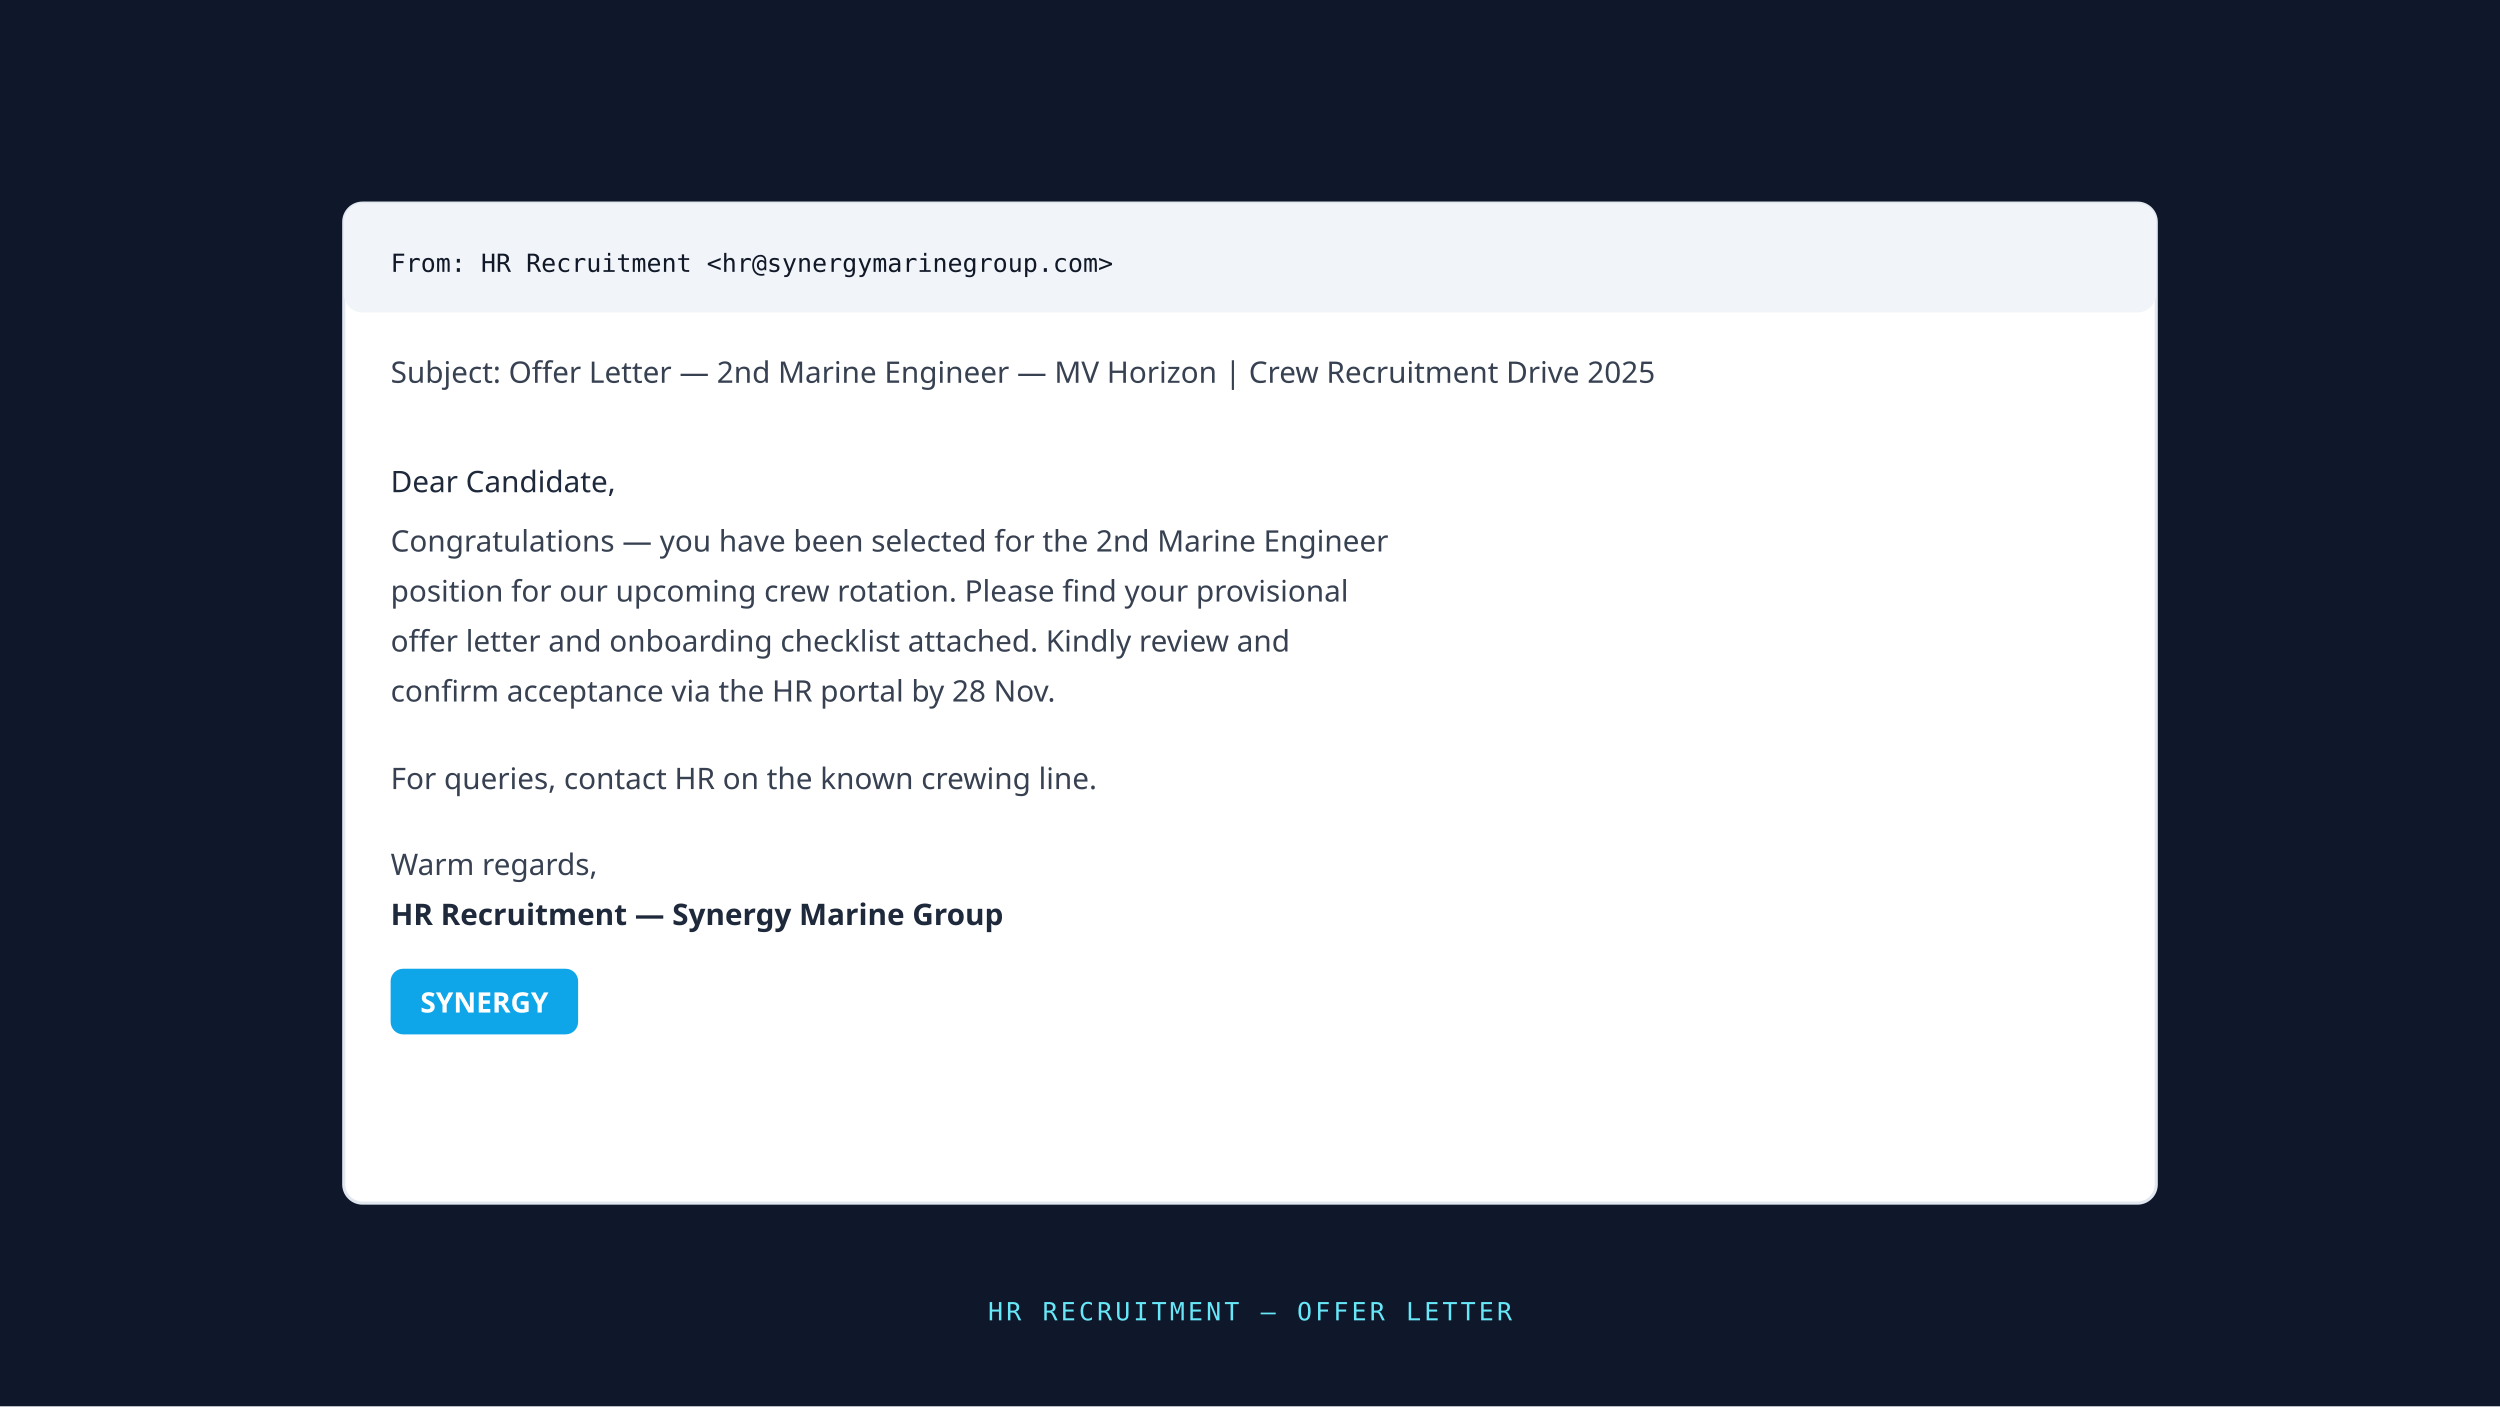
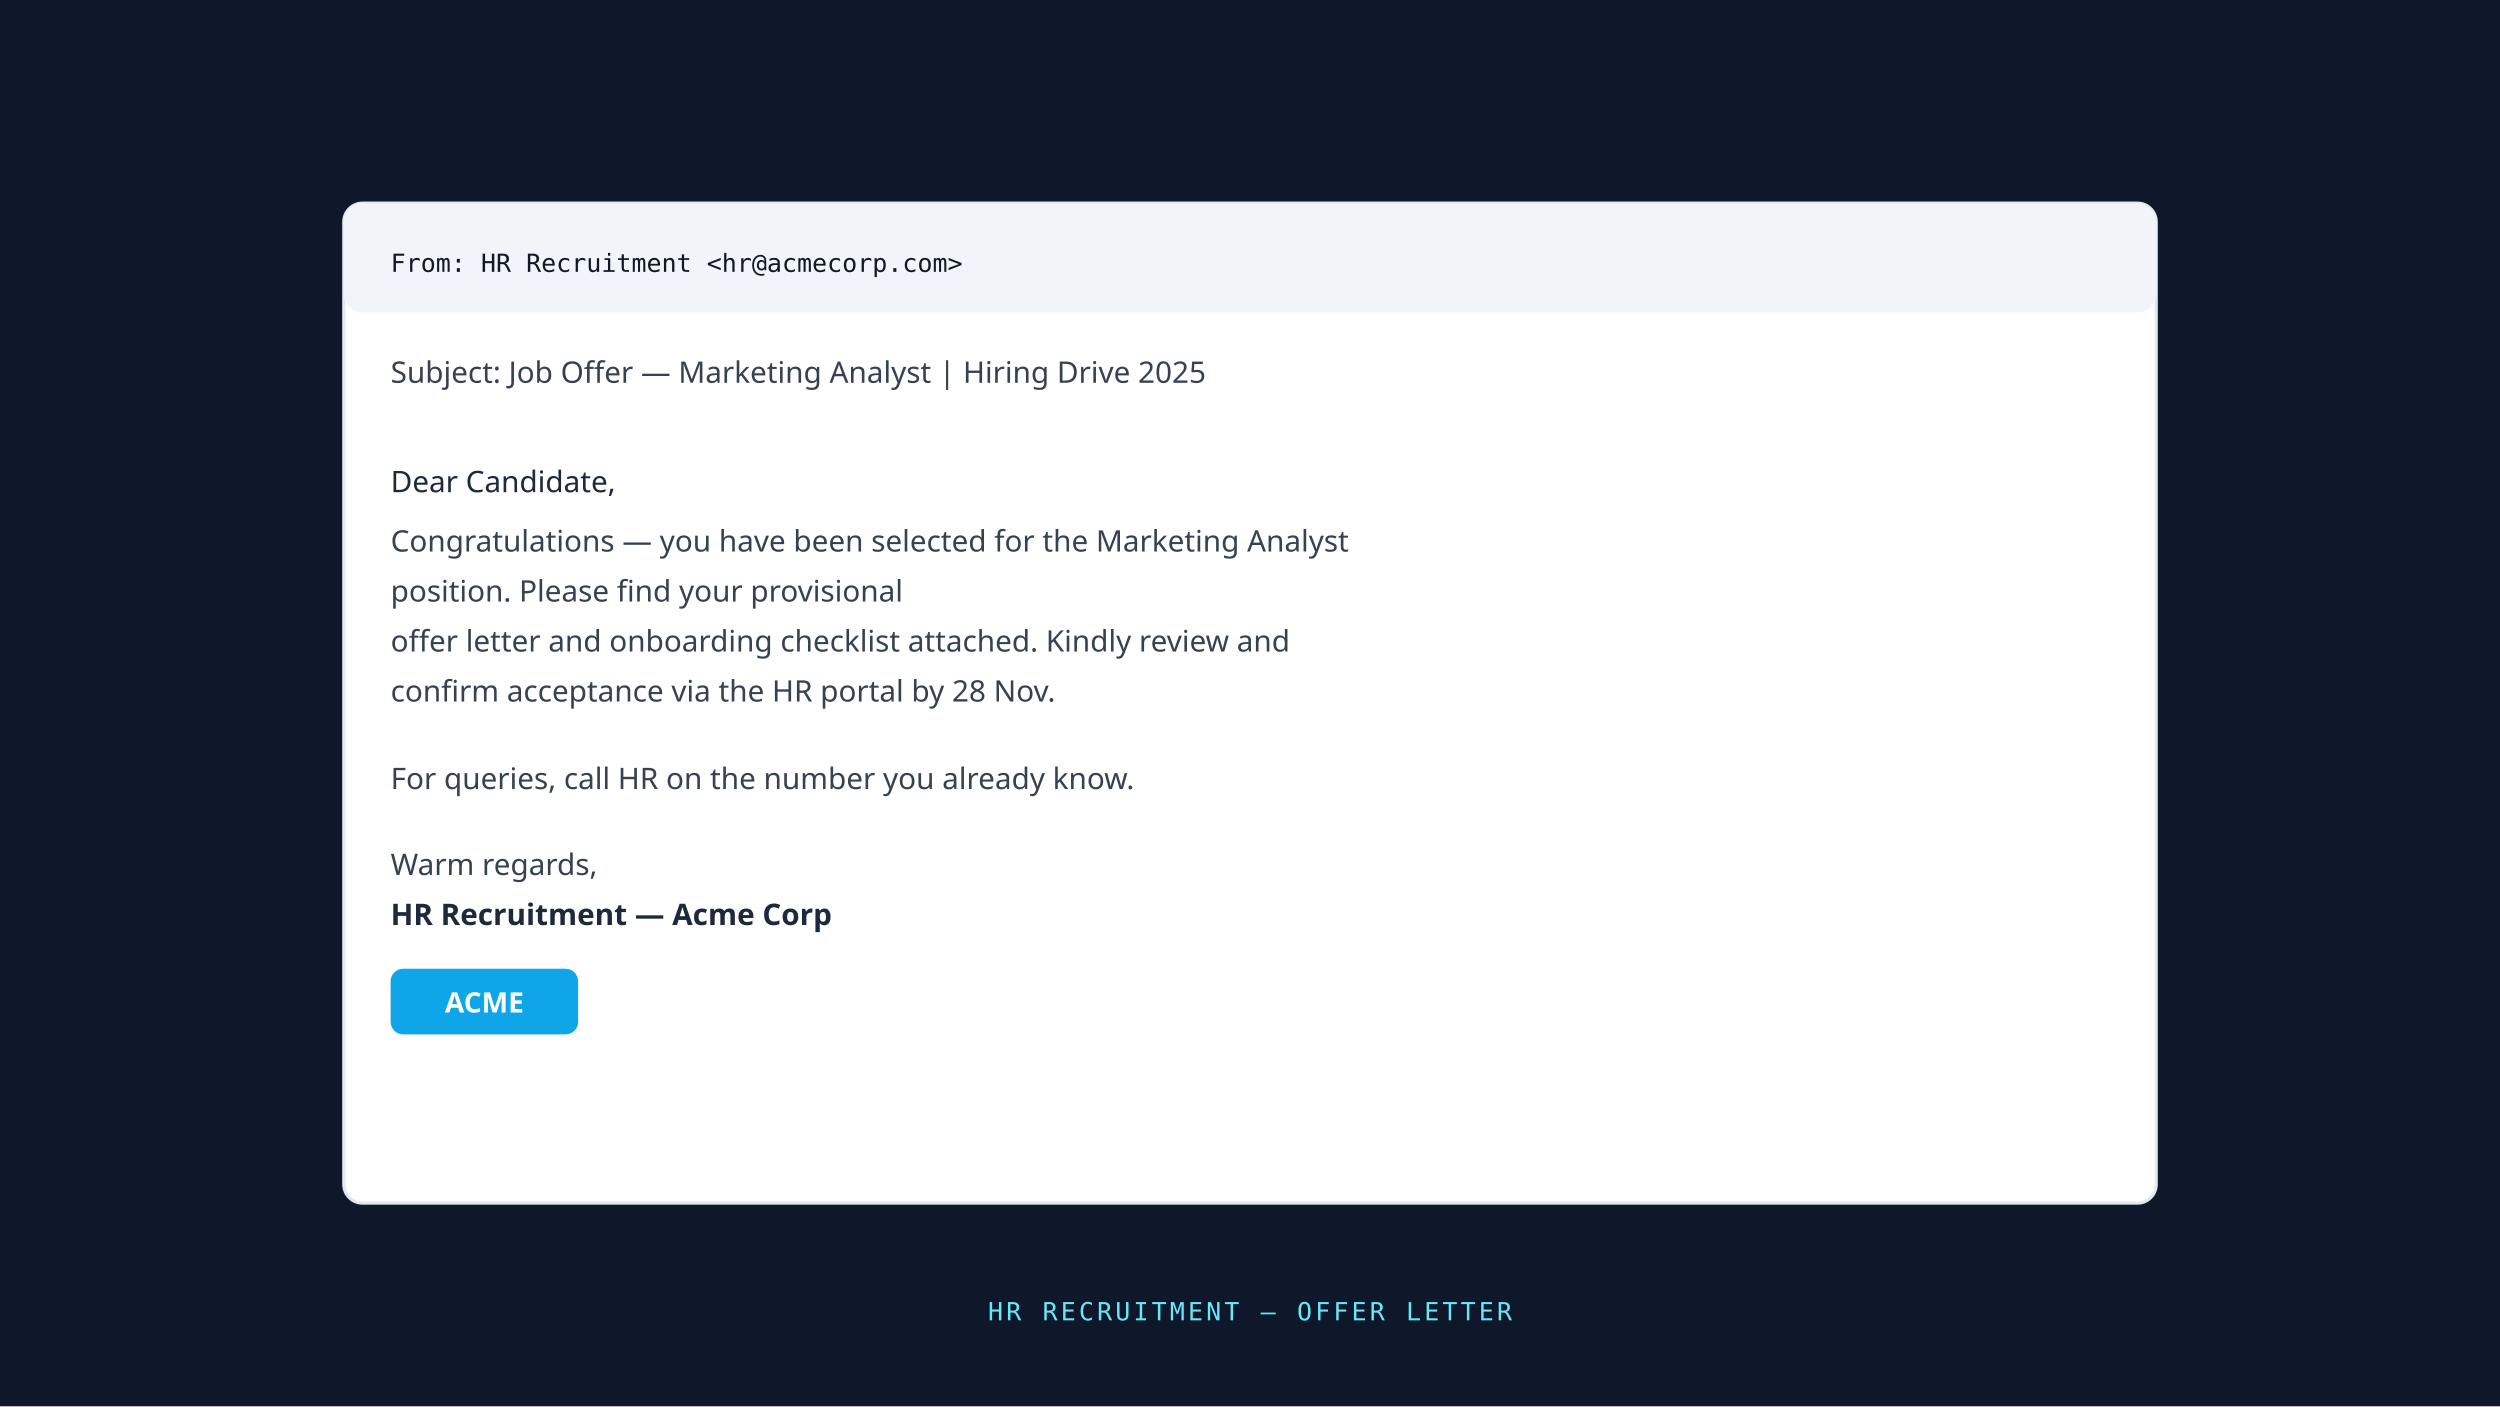
<svg xmlns="http://www.w3.org/2000/svg" viewBox="0 0 1600 900">
  <rect width="1600" height="900" fill="#0f172a" />
  <rect x="220" y="130" width="1160" height="640" rx="12" fill="#fff" stroke="#e2e8f0" stroke-width="2" />
  <rect x="220" y="130" width="1160" height="70" rx="12" fill="#f1f5f9" />
-   <text x="250" y="174" font-family="Space Mono, monospace" font-size="16" fill="#111827">From: HR Recruitment &lt;hr@synergymarinegroup.com&gt;</text>
-   <text x="250" y="245" font-family="Barlow, sans-serif" font-size="19" fill="#374151">Subject: Offer Letter — 2nd Marine Engineer — MV Horizon | Crew Recruitment Drive 2025</text>
+   <text x="250" y="174" font-family="Space Mono, monospace" font-size="16" fill="#111827">From: HR Recruitment &lt;hr@acmecorp.com&gt;</text>
+   <text x="250" y="245" font-family="Barlow, sans-serif" font-size="19" fill="#374151">Subject: Job Offer — Marketing Analyst | Hiring Drive 2025</text>
  <text x="250" y="315" font-family="Barlow, sans-serif" font-size="19" fill="#1e293b">Dear Candidate,</text>
-   <text x="250" y="353" font-family="Barlow, sans-serif" font-size="19" fill="#374151">Congratulations — you have been selected for the 2nd Marine Engineer</text>
-   <text x="250" y="385" font-family="Barlow, sans-serif" font-size="19" fill="#374151">position for our upcoming crew rotation. Please find your provisional</text>
+   <text x="250" y="353" font-family="Barlow, sans-serif" font-size="19" fill="#374151">Congratulations — you have been selected for the Marketing Analyst</text>
+   <text x="250" y="385" font-family="Barlow, sans-serif" font-size="19" fill="#374151">position. Please find your provisional</text>
  <text x="250" y="417" font-family="Barlow, sans-serif" font-size="19" fill="#374151">offer letter and onboarding checklist attached. Kindly review and</text>
  <text x="250" y="449" font-family="Barlow, sans-serif" font-size="19" fill="#374151">confirm acceptance via the HR portal by 28 Nov.</text>
-   <text x="250" y="505" font-family="Barlow, sans-serif" font-size="19" fill="#374151">For queries, contact HR on the known crewing line.</text>
+   <text x="250" y="505" font-family="Barlow, sans-serif" font-size="19" fill="#374151">For queries, call HR on the number you already know.</text>
  <text x="250" y="560" font-family="Barlow, sans-serif" font-size="19" fill="#374151">Warm regards,</text>
-   <text x="250" y="592" font-family="Barlow, sans-serif" font-size="19" font-weight="700" fill="#1e293b">HR Recruitment — Synergy Marine Group</text>
+   <text x="250" y="592" font-family="Barlow, sans-serif" font-size="19" font-weight="700" fill="#1e293b">HR Recruitment — Acme Corp</text>
  <g transform="translate(250,620)">
    <rect x="0" y="0" width="120" height="42" rx="8" fill="#0ea5e9" />
-     <text x="60" y="28" font-family="Barlow, sans-serif" font-size="18" font-weight="800" fill="#fff" text-anchor="middle">SYNERGY</text>
+     <text x="60" y="28" font-family="Barlow, sans-serif" font-size="18" font-weight="800" fill="#fff" text-anchor="middle">ACME</text>
  </g>
  <text x="800" y="845" font-family="Space Mono, monospace" font-size="16" fill="#67e8f9" text-anchor="middle" letter-spacing="2">HR RECRUITMENT — OFFER LETTER</text>
</svg>
